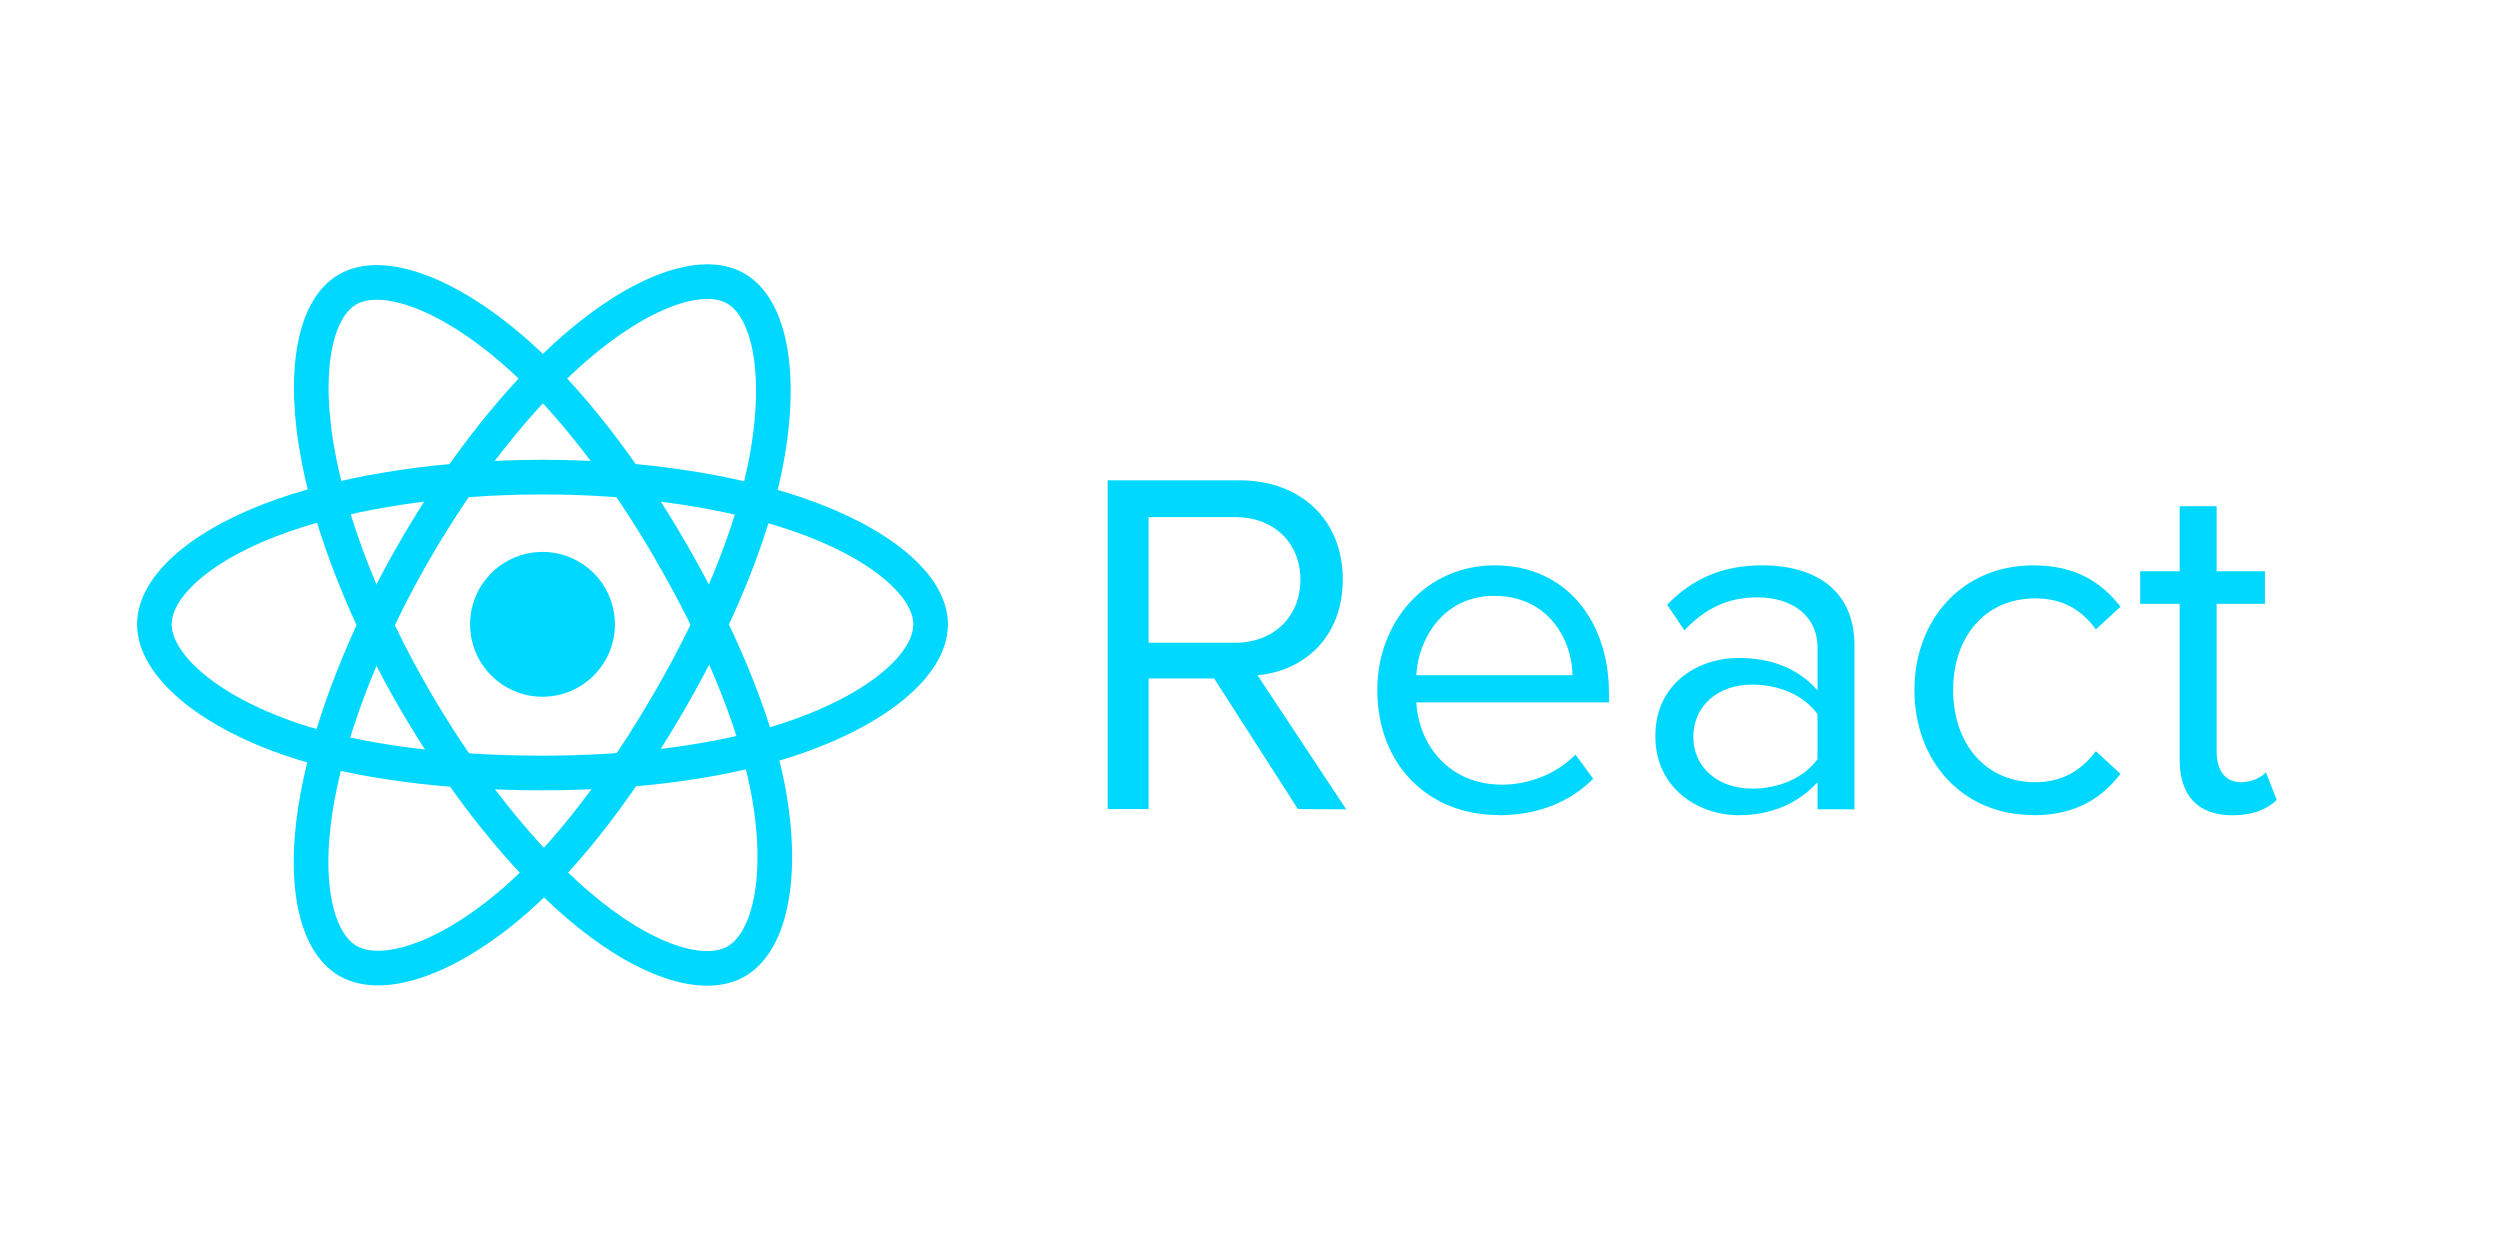
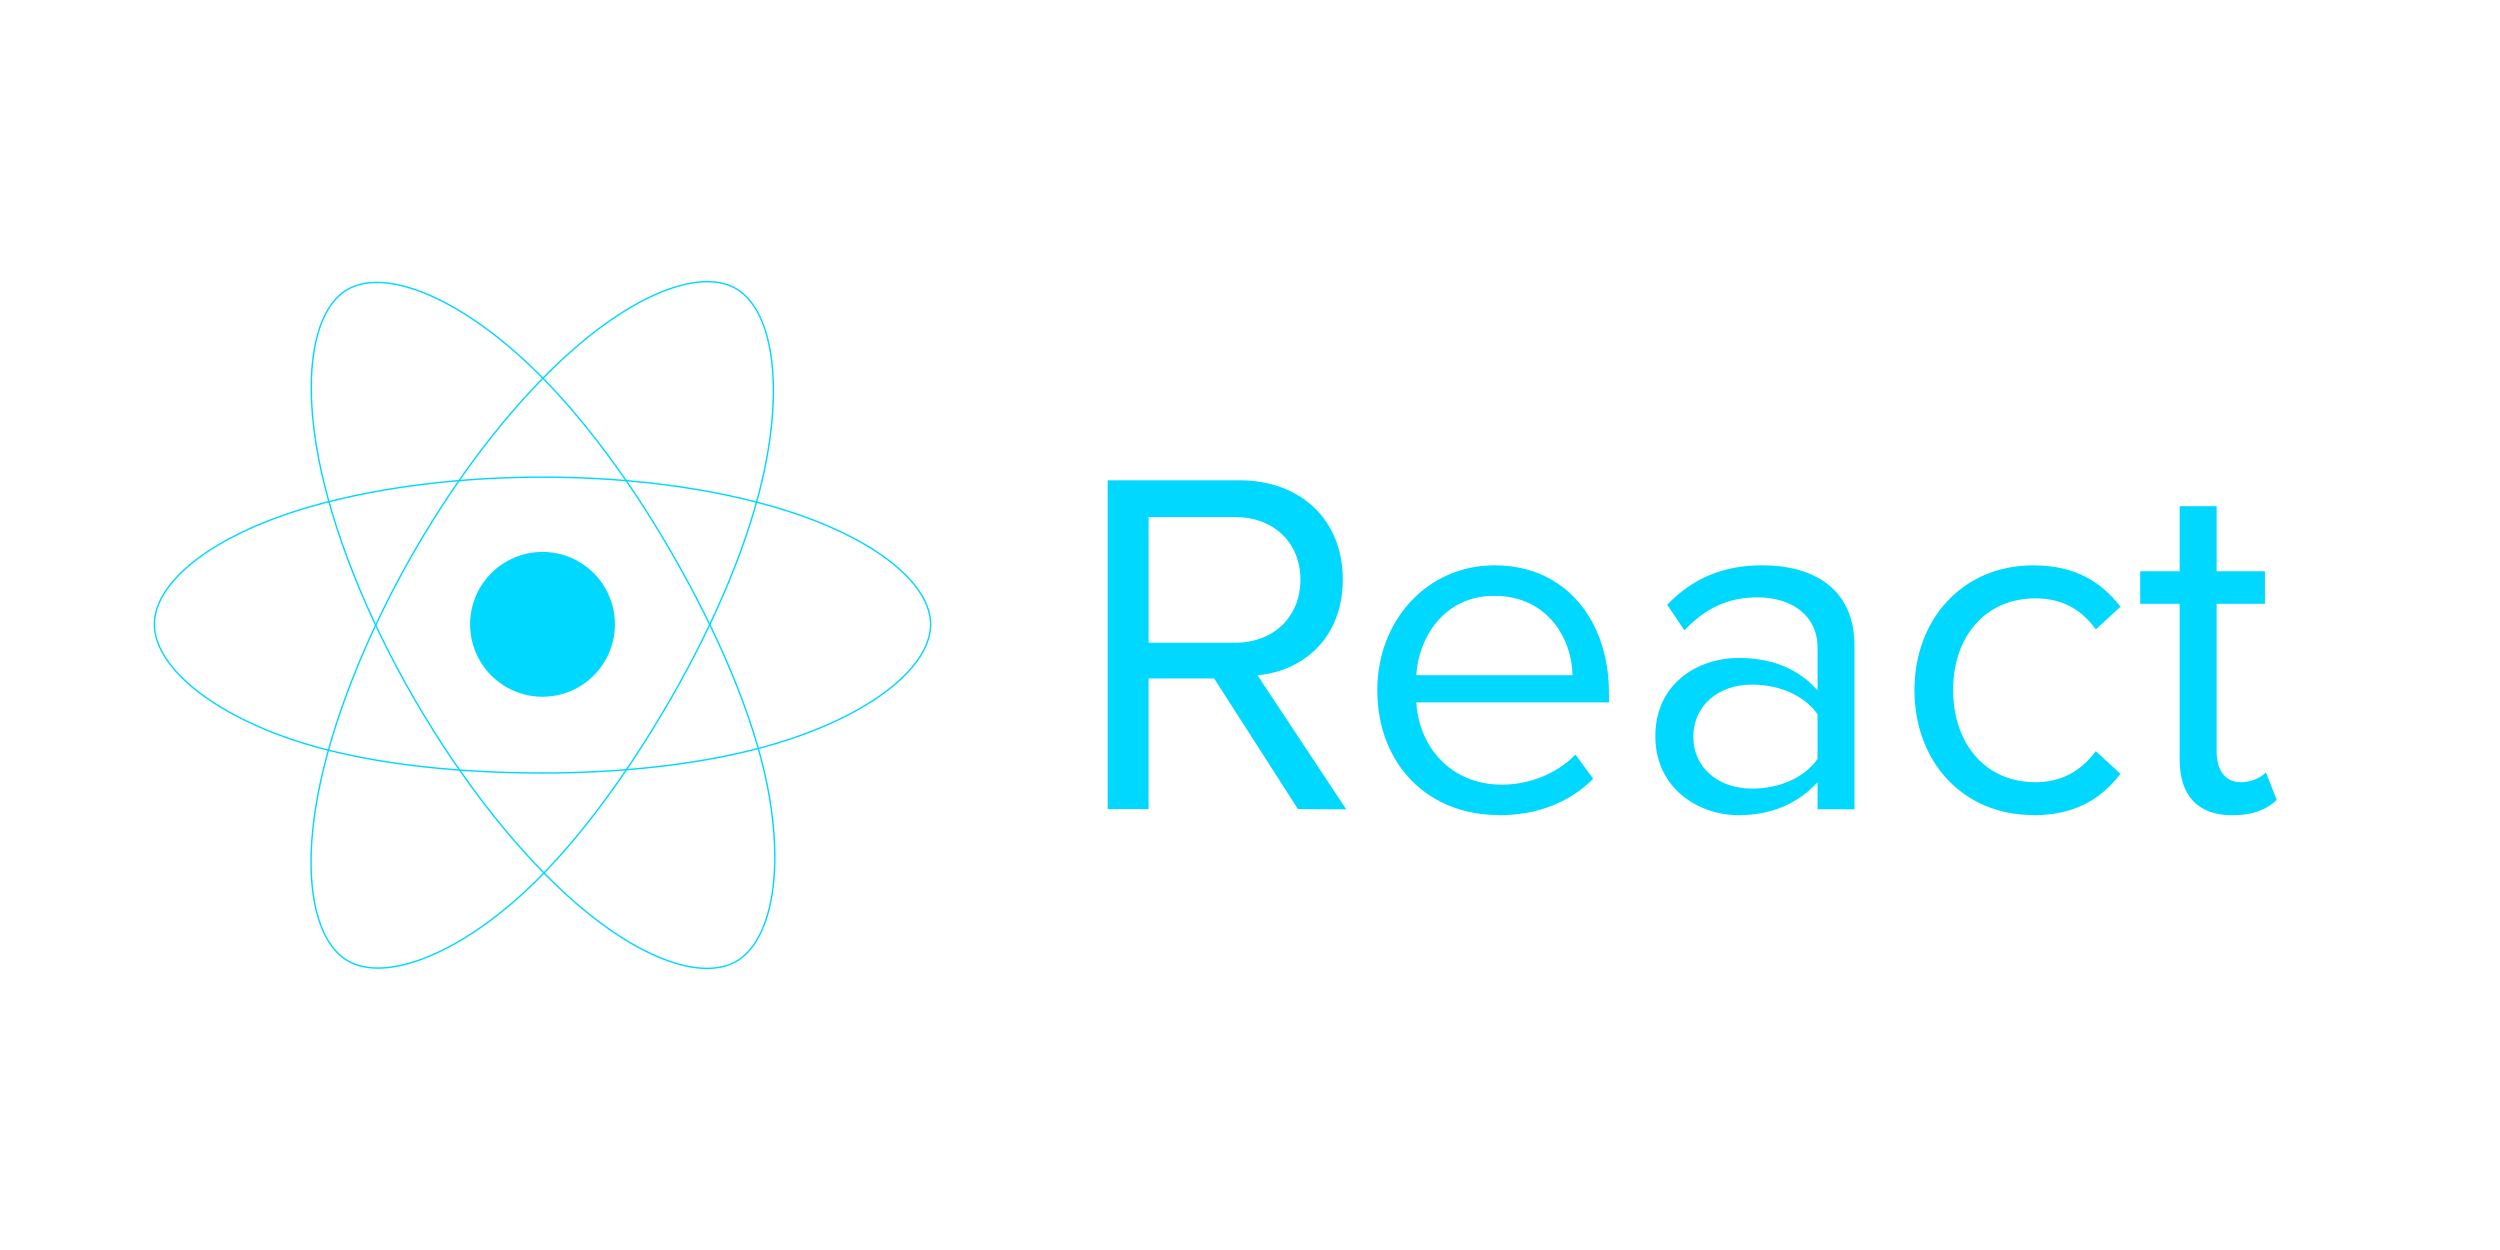
<svg xmlns="http://www.w3.org/2000/svg" width="120" height="60" fill-rule="evenodd">
  <g transform="matrix(.06928 0 0 .06928 7.367398 13.50533)" fill="none">
    <circle r="50.167" cy="237.628" cx="269.529" fill="#00d8ff" />
-     <g stroke="#00d8ff" stroke-width="24">
+     <g stroke="#00d8ff" strokeWidth="24">
      <path d="M269.53 135.628c67.356 0 129.928 9.665 177.107 25.907 56.844 19.57 91.794 49.233 91.794 76.093 0 27.99-37.04 59.503-98.083 79.728-46.15 15.29-106.88 23.272-170.818 23.272-65.554 0-127.63-7.492-174.3-23.44-59.046-20.182-94.61-52.103-94.61-79.56 0-26.642 33.37-56.076 89.415-75.616 47.355-16.51 111.472-26.384 179.486-26.384z" />
      <path d="M180.736 186.922c33.65-58.348 73.28-107.724 110.92-140.48C337.006 6.976 380.163-8.48 403.43 4.937c24.248 13.983 33.042 61.814 20.067 124.796-9.8 47.618-33.234 104.212-65.176 159.6-32.75 56.788-70.25 106.82-107.377 139.272-46.98 41.068-92.4 55.93-116.185 42.213-23.08-13.3-31.906-56.92-20.834-115.233 9.355-49.27 32.832-109.745 66.8-168.664z" />
      <path d="M180.82 289.482C147.075 231.2 124.1 172.195 114.51 123.227c-11.544-59-3.382-104.11 19.864-117.566 24.224-14.024 70.055 2.244 118.14 44.94 36.356 32.28 73.688 80.837 105.723 136.173 32.844 56.733 57.46 114.21 67.036 162.582 12.117 61.213 2.31 107.984-21.453 121.74-23.057 13.348-65.25-.784-110.24-39.5-38.013-32.71-78.682-83.253-112.76-142.115z" />
    </g>
  </g>
  <path d="M64.62 38.848l-4.26-6.436c2.153-.19 4.093-1.75 4.093-4.6 0-2.9-2.058-4.756-4.945-4.756h-6.34v15.78h1.964v-6.27h3.147l4.022 6.27zm-5.347-7.997h-4.14v-6.033h4.14c1.87 0 3.147 1.23 3.147 3.005s-1.278 3.03-3.147 3.03zm12.658 8.28c1.87 0 3.407-.615 4.543-1.75l-.852-1.16c-.9.923-2.224 1.443-3.525 1.443-2.46 0-3.975-1.798-4.117-3.95h9.25v-.45c0-3.43-2.035-6.128-5.49-6.128-3.265 0-5.63 2.674-5.63 5.986 0 3.573 2.437 6 5.82 6zm3.55-6.72h-7.5c.095-1.75 1.3-3.81 3.738-3.81 2.603 0 3.738 2.106 3.762 3.81zm13.534 6.436v-7.855c0-2.768-2.01-3.857-4.424-3.857-1.87 0-3.336.615-4.566 1.893l.828 1.23c1.017-1.088 2.13-1.585 3.502-1.585 1.656 0 2.887.875 2.887 2.413v2.058c-.923-1.065-2.224-1.562-3.786-1.562-1.94 0-4 1.207-4 3.762 0 2.484 2.058 3.786 4 3.786 1.538 0 2.84-.544 3.786-1.585v1.3zm-4.92-.994c-1.656 0-2.816-1.04-2.816-2.484 0-1.467 1.16-2.508 2.816-2.508 1.254 0 2.46.473 3.147 1.42v2.153c-.686.946-1.893 1.42-3.147 1.42zm13.5 1.278c2.082 0 3.312-.852 4.188-1.987l-1.183-1.088c-.757 1.017-1.727 1.49-2.9 1.49-2.437 0-3.95-1.893-3.95-4.424s1.514-4.4 3.95-4.4c1.183 0 2.153.45 2.9 1.49l1.183-1.088c-.875-1.136-2.106-1.987-4.188-1.987-3.407 0-5.702 2.603-5.702 5.986 0 3.407 2.295 6 5.702 6zm9.56 0c1.04 0 1.68-.308 2.13-.733l-.52-1.325c-.237.26-.7.473-1.207.473-.78 0-1.16-.615-1.16-1.467v-7.098h2.32V27.42h-2.32v-3.123h-1.775v3.123h-1.893v1.562h1.893v7.477c0 1.704.852 2.674 2.532 2.674z" fill="#00d8ff" />
</svg>
